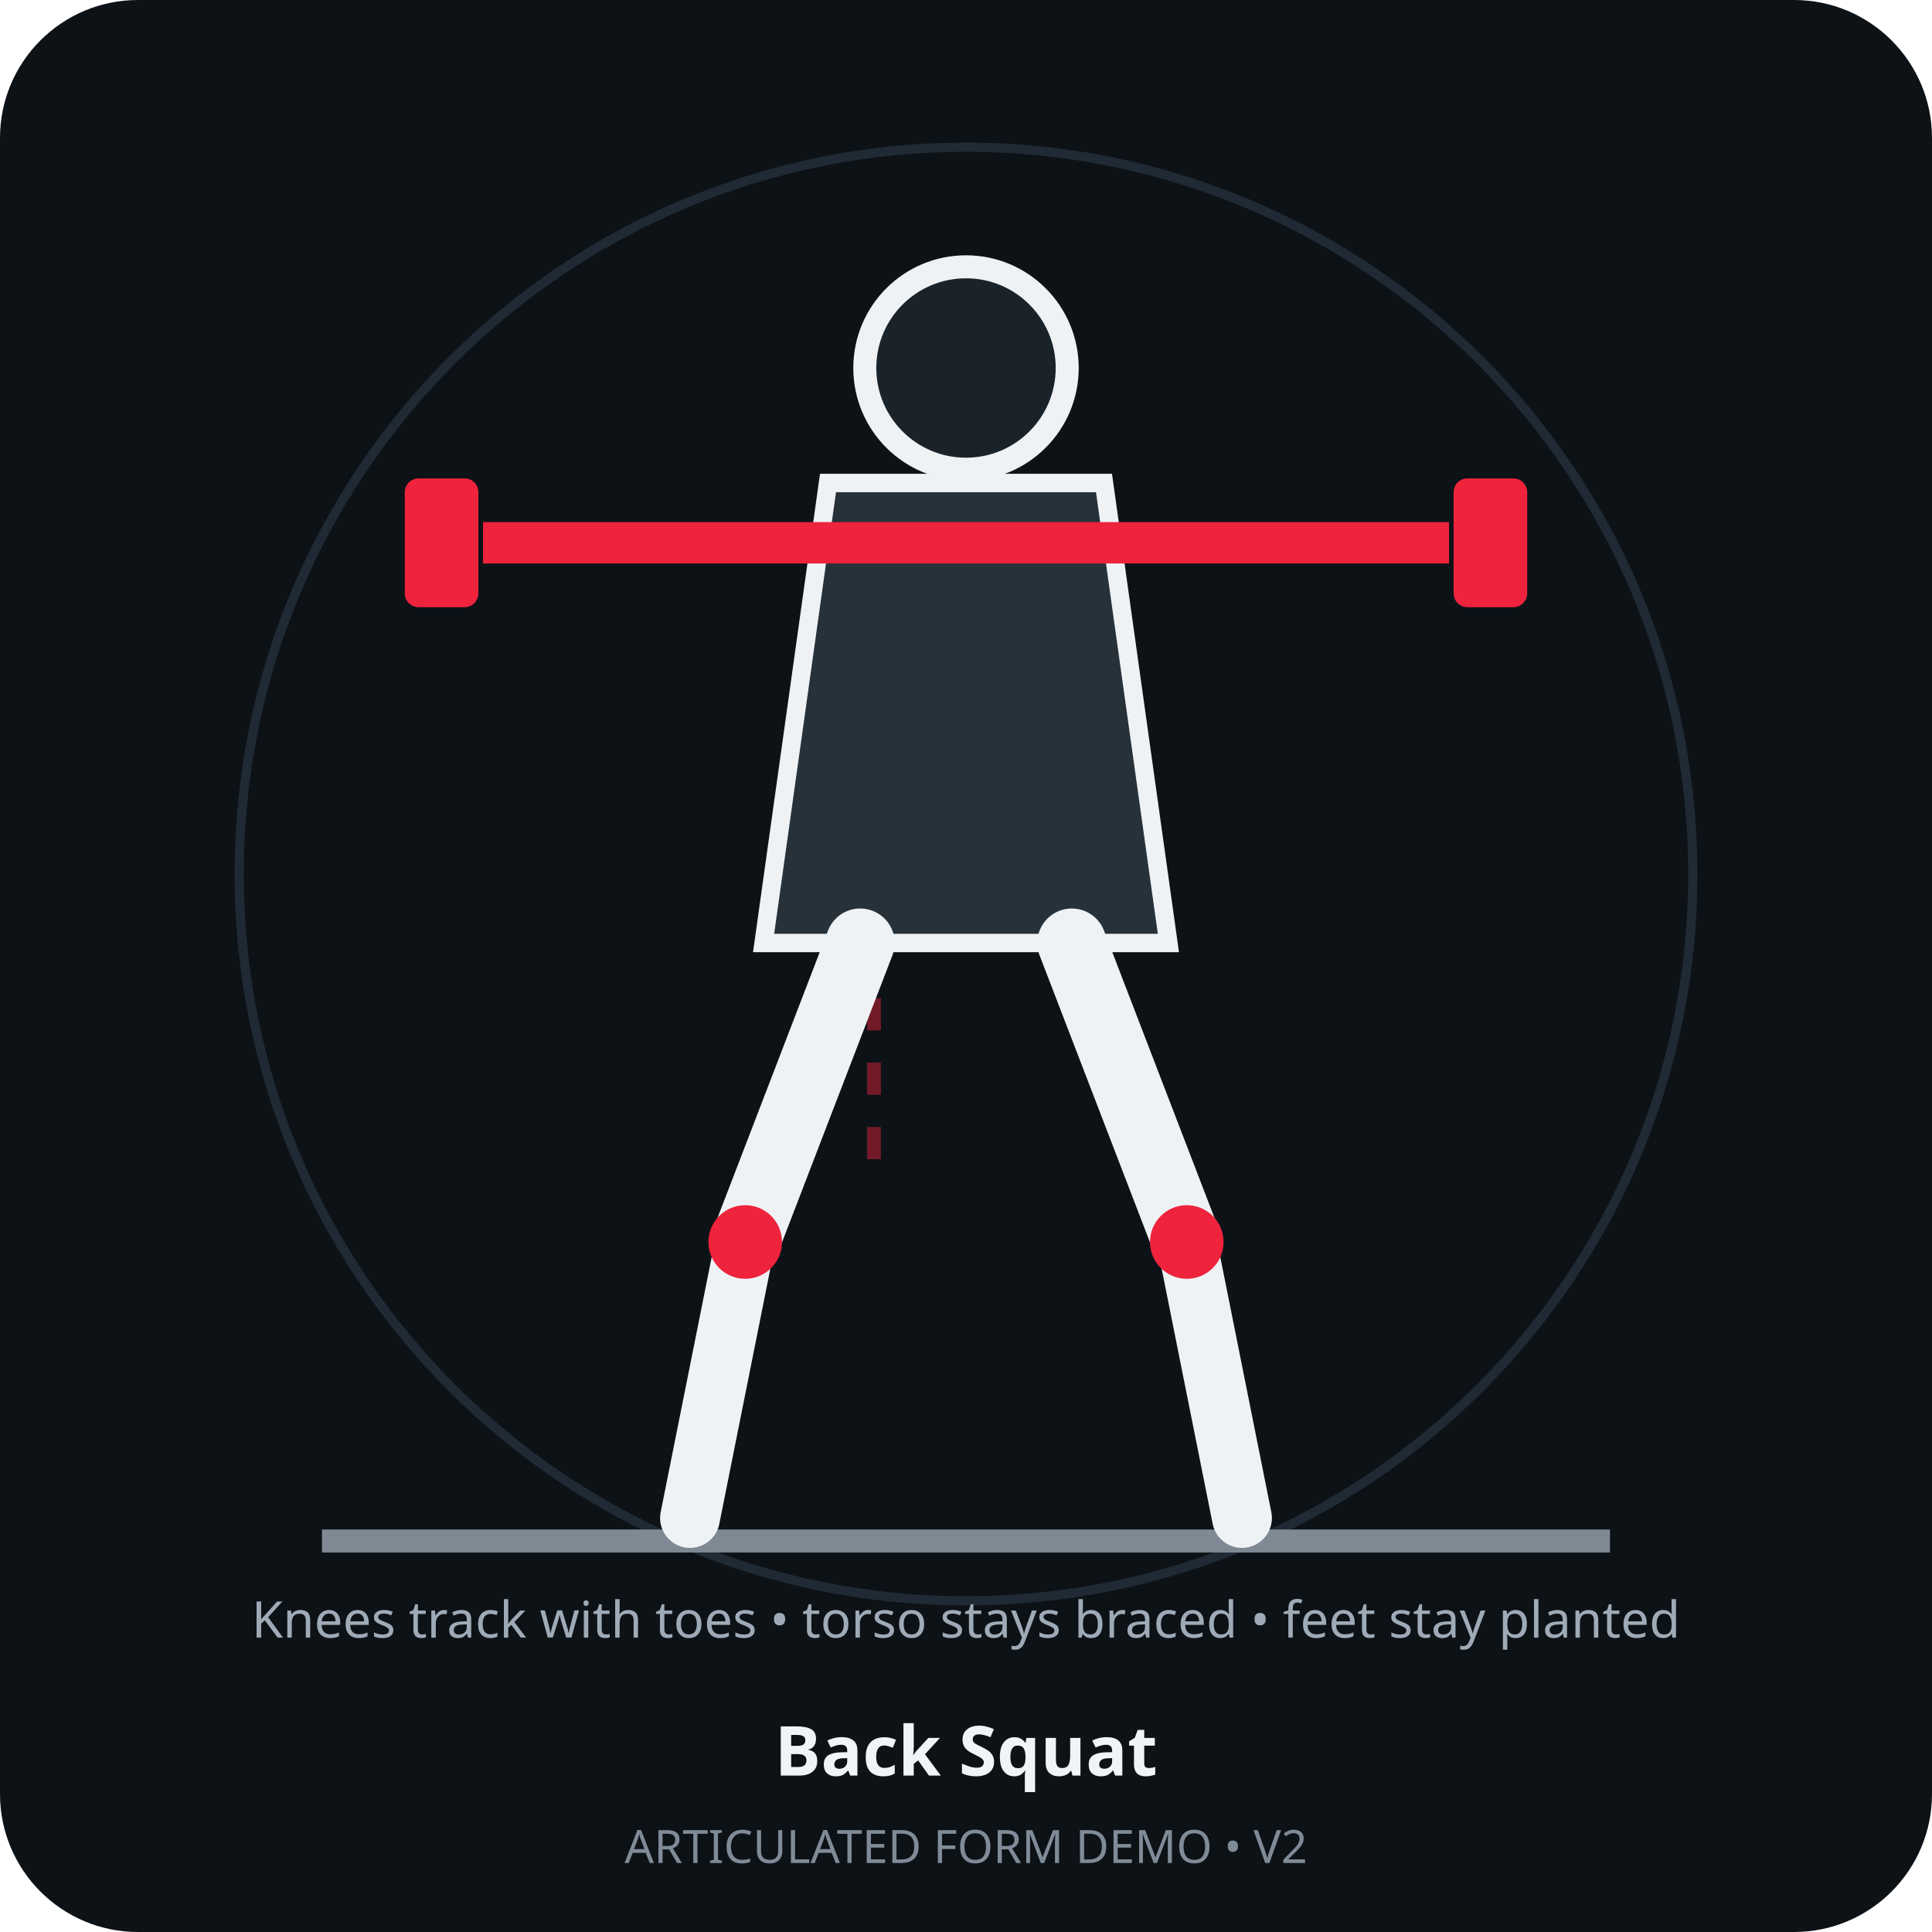
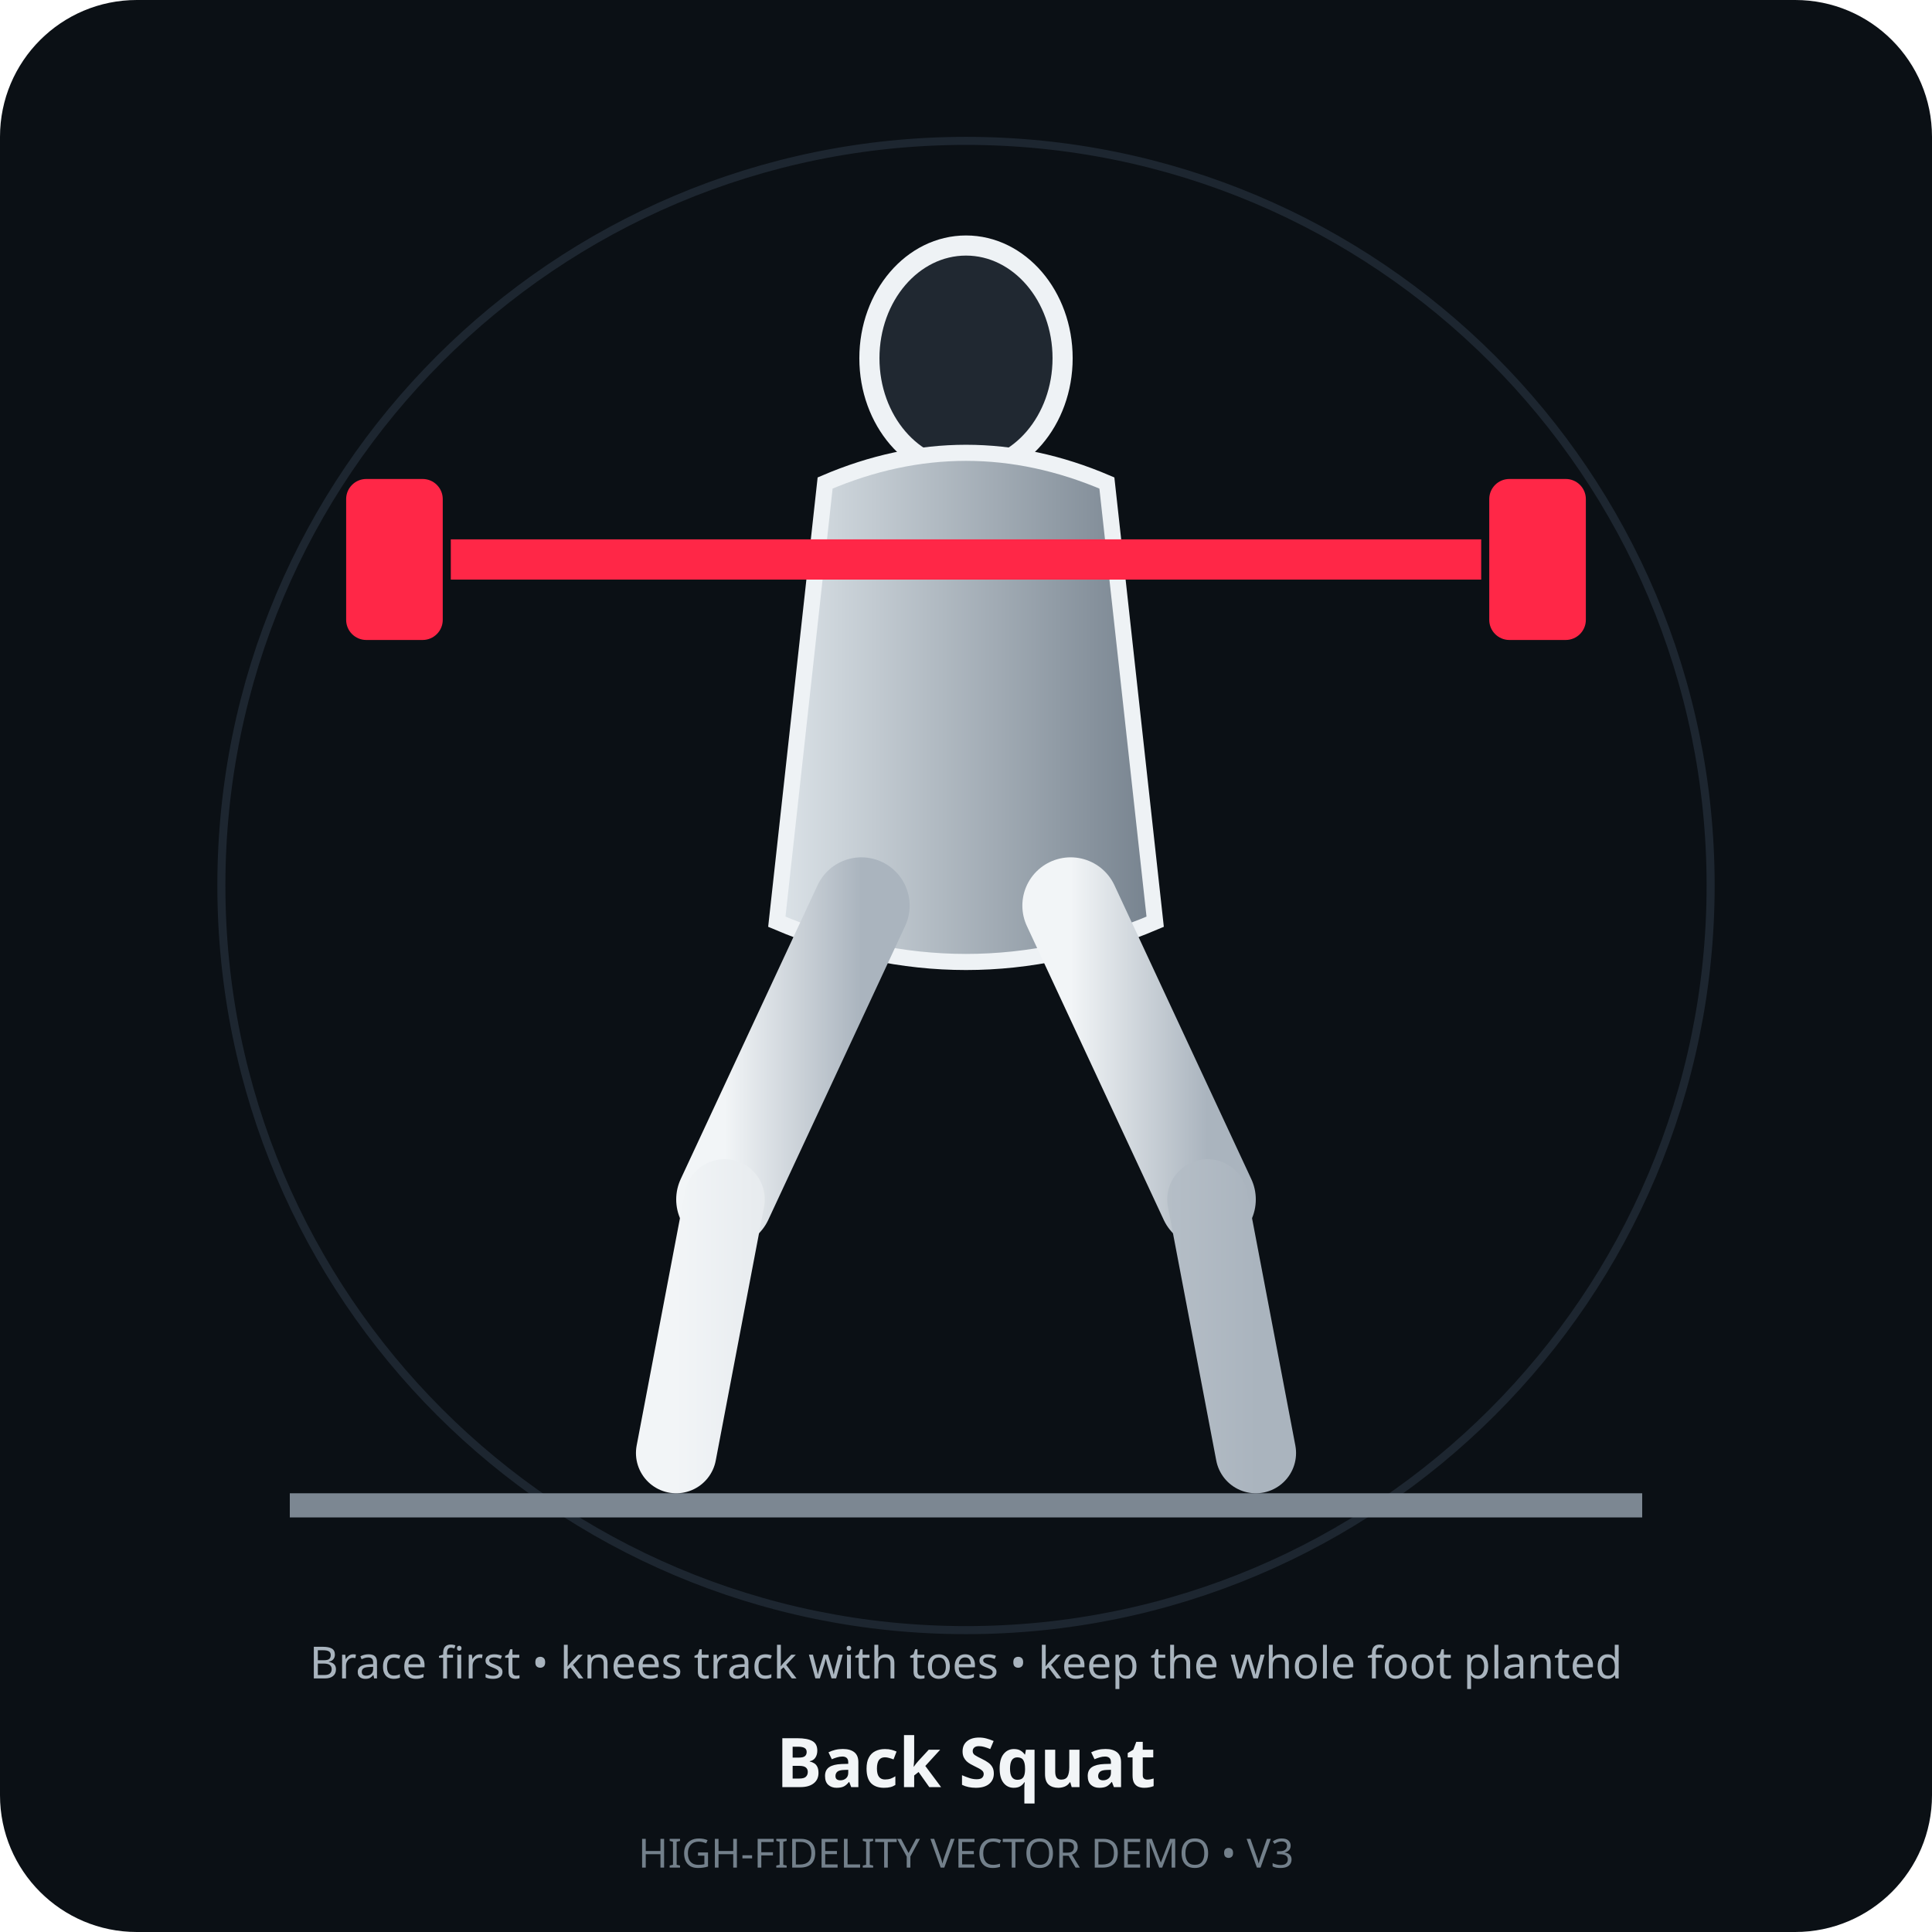
- <svg xmlns="http://www.w3.org/2000/svg" viewBox="0 0 420 420" role="img" aria-label="Back Squat articulated form demonstration">
-   <rect width="420" height="420" rx="30" fill="#0d1217" />
-   <circle cx="210" cy="190" r="158" fill="none" stroke="#202a34" stroke-width="2" />
-   <path d="M70 335 H350" stroke="#7e8994" stroke-width="5" />
-   <path d="M190 105 V255" stroke="#ef233c" stroke-width="3" stroke-dasharray="7 7" opacity=".45" />
-   <circle cx="210" cy="80" r="22" fill="#1b232a" stroke="#eef2f5" stroke-width="5">
-     <animate attributeName="cy" values="80;133;133;80" dur="3.2s" repeatCount="indefinite" />
-   </circle>
-   <polygon points="180,105 240,105 254,205 166,205" fill="#27313a" stroke="#eef2f5" stroke-width="4">
-     <animate attributeName="points" values="180,105 240,105 254,205 166,205;178,158 242,158 260,244 160,244;178,158 242,158 260,244 160,244;180,105 240,105 254,205 166,205" dur="3.2s" repeatCount="indefinite" />
-   </polygon>
+ <svg xmlns="http://www.w3.org/2000/svg" viewBox="0 0 480 480" role="img" aria-label="Back Squat high fidelity form demonstration">
+   <defs>
+     <linearGradient id="skin">
+       <stop offset="0" stop-color="#f2f5f7" />
+       <stop offset="1" stop-color="#aab4be" />
+     </linearGradient>
+     <linearGradient id="body">
+       <stop offset="0" stop-color="#dce3e8" />
+       <stop offset="1" stop-color="#76828e" />
+     </linearGradient>
+   </defs>
+   <rect width="480" height="480" rx="34" fill="#0b1015" />
+   <circle cx="240" cy="220" r="185" fill="none" stroke="#1d2630" stroke-width="2" />
+   <path d="M72 374H408" stroke="#7c8792" stroke-width="6" />
  <g>
-     <line x1="105" y1="118" x2="315" y2="118" stroke="#ef233c" stroke-width="9" />
-     <rect x="88" y="104" width="16" height="28" rx="3" fill="#ef233c" />
-     <rect x="316" y="104" width="16" height="28" rx="3" fill="#ef233c" />
-     <animateTransform attributeName="transform" type="translate" values="0 0;0 53;0 53;0 0" dur="3.2s" repeatCount="indefinite" />
+     <ellipse cx="240" cy="89" rx="24" ry="28" fill="#202831" stroke="#eef2f5" stroke-width="5" />
+     <path d="M205 120Q240 105 275 120L287 229Q240 249 193 229Z" fill="url(#body)" stroke="#eef2f5" stroke-width="4" />
+     <path d="M214 225L180 298" stroke="url(#skin)" stroke-width="24" stroke-linecap="round">
+       <animate attributeName="d" values="M214 225L180 298;M205 274L150 286;M205 274L150 286;M214 225L180 298" dur="3.5s" repeatCount="indefinite" />
+     </path>
+     <path d="M266 225L300 298" stroke="url(#skin)" stroke-width="24" stroke-linecap="round">
+       <animate attributeName="d" values="M266 225L300 298;M275 274L330 286;M275 274L330 286;M266 225L300 298" dur="3.5s" repeatCount="indefinite" />
+     </path>
+     <path d="M180 298L168 361M300 298L312 361" stroke="url(#skin)" stroke-width="20" stroke-linecap="round" />
+     <animateTransform attributeName="transform" type="translate" values="0 0;0 48;0 48;0 0" keyTimes="0;.34;.54;1" dur="3.5s" repeatCount="indefinite" />
  </g>
-   <line x1="187" y1="205" x2="162" y2="270" stroke="#eef2f5" stroke-width="15" stroke-linecap="round">
-     <animate attributeName="x1" values="187;178;178;187" dur="3.2s" repeatCount="indefinite" />
-     <animate attributeName="y1" values="205;244;244;205" dur="3.2s" repeatCount="indefinite" />
-     <animate attributeName="x2" values="162;128;128;162" dur="3.2s" repeatCount="indefinite" />
-     <animate attributeName="y2" values="270;260;260;270" dur="3.2s" repeatCount="indefinite" />
-   </line>
-   <line x1="233" y1="205" x2="258" y2="270" stroke="#eef2f5" stroke-width="15" stroke-linecap="round">
-     <animate attributeName="x1" values="233;242;242;233" dur="3.2s" repeatCount="indefinite" />
-     <animate attributeName="y1" values="205;244;244;205" dur="3.2s" repeatCount="indefinite" />
-     <animate attributeName="x2" values="258;292;292;258" dur="3.2s" repeatCount="indefinite" />
-     <animate attributeName="y2" values="270;260;260;270" dur="3.2s" repeatCount="indefinite" />
-   </line>
-   <line x1="162" y1="270" x2="150" y2="330" stroke="#eef2f5" stroke-width="13" stroke-linecap="round">
-     <animate attributeName="x1" values="162;128;128;162" dur="3.2s" repeatCount="indefinite" />
-     <animate attributeName="y1" values="270;260;260;270" dur="3.2s" repeatCount="indefinite" />
-   </line>
-   <line x1="258" y1="270" x2="270" y2="330" stroke="#eef2f5" stroke-width="13" stroke-linecap="round">
-     <animate attributeName="x1" values="258;292;292;258" dur="3.2s" repeatCount="indefinite" />
-     <animate attributeName="y1" values="270;260;260;270" dur="3.2s" repeatCount="indefinite" />
-   </line>
-   <circle cx="162" cy="270" r="8" fill="#ef233c">
-     <animate attributeName="cx" values="162;128;128;162" dur="3.2s" repeatCount="indefinite" />
-     <animate attributeName="cy" values="270;260;260;270" dur="3.2s" repeatCount="indefinite" />
-   </circle>
-   <circle cx="258" cy="270" r="8" fill="#ef233c">
-     <animate attributeName="cx" values="258;292;292;258" dur="3.2s" repeatCount="indefinite" />
-     <animate attributeName="cy" values="270;260;260;270" dur="3.2s" repeatCount="indefinite" />
-   </circle>
-   <text x="210" y="356" text-anchor="middle" fill="#9eabb6" font-family="system-ui,sans-serif" font-size="11">Knees track with toes • torso stays braced • feet stay planted</text>
-   <text x="210" y="386" text-anchor="middle" fill="#f1f4f7" font-family="system-ui,sans-serif" font-size="15" font-weight="800">Back Squat</text>
-   <text x="210" y="405" text-anchor="middle" fill="#7f8b96" font-family="system-ui,sans-serif" font-size="10">ARTICULATED FORM DEMO • V2</text>
+   <g>
+     <line x1="112" y1="139" x2="368" y2="139" stroke="#ff2747" stroke-width="10" />
+     <rect x="86" y="119" width="24" height="40" rx="5" fill="#ff2747" />
+     <rect x="370" y="119" width="24" height="40" rx="5" fill="#ff2747" />
+     <animateTransform attributeName="transform" type="translate" values="0 0;0 48;0 48;0 0" keyTimes="0;.34;.54;1" dur="3.5s" repeatCount="indefinite" />
+   </g>
+   <text x="240" y="417" text-anchor="middle" fill="#a9b4be" font-family="system-ui,sans-serif" font-size="11">Brace first • knees track with toes • keep the whole foot planted</text>
+   <text x="240" y="444" text-anchor="middle" fill="#f2f5f7" font-family="system-ui,sans-serif" font-size="17" font-weight="800">Back Squat</text>
+   <text x="240" y="464" text-anchor="middle" fill="#73808b" font-family="system-ui,sans-serif" font-size="10">HIGH-FIDELITY VECTOR DEMO • V3</text>
</svg>
